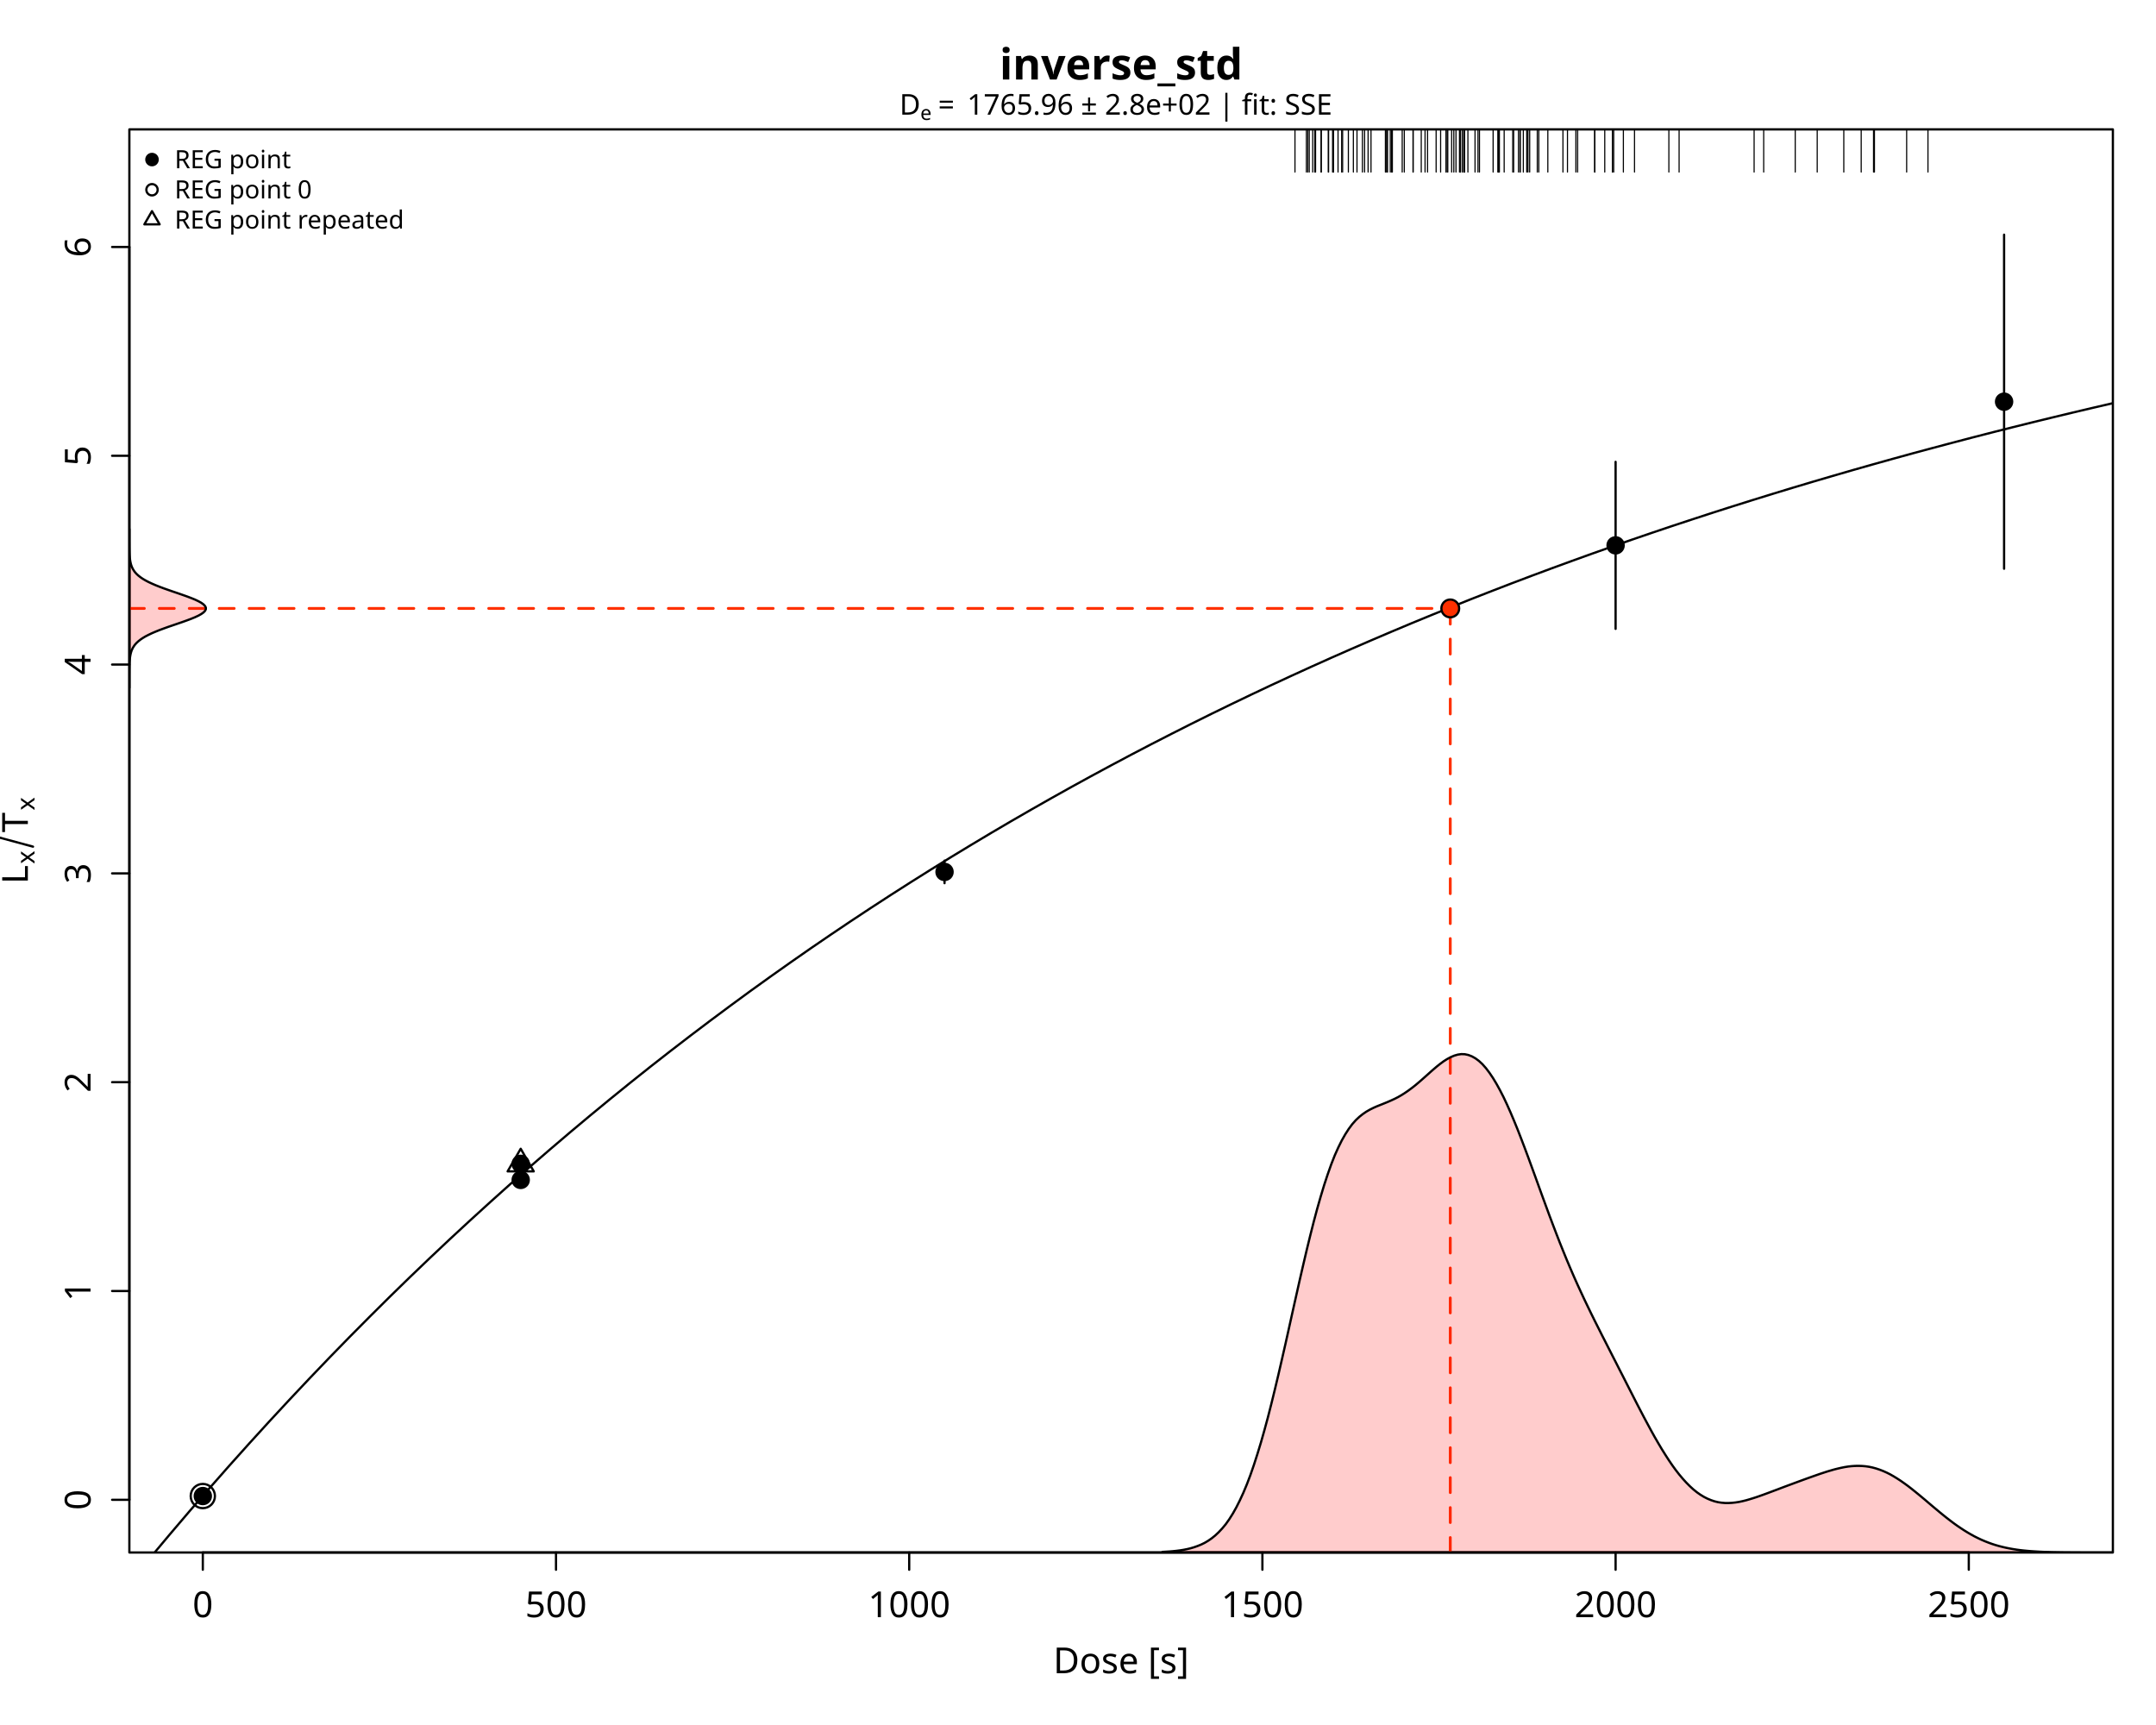
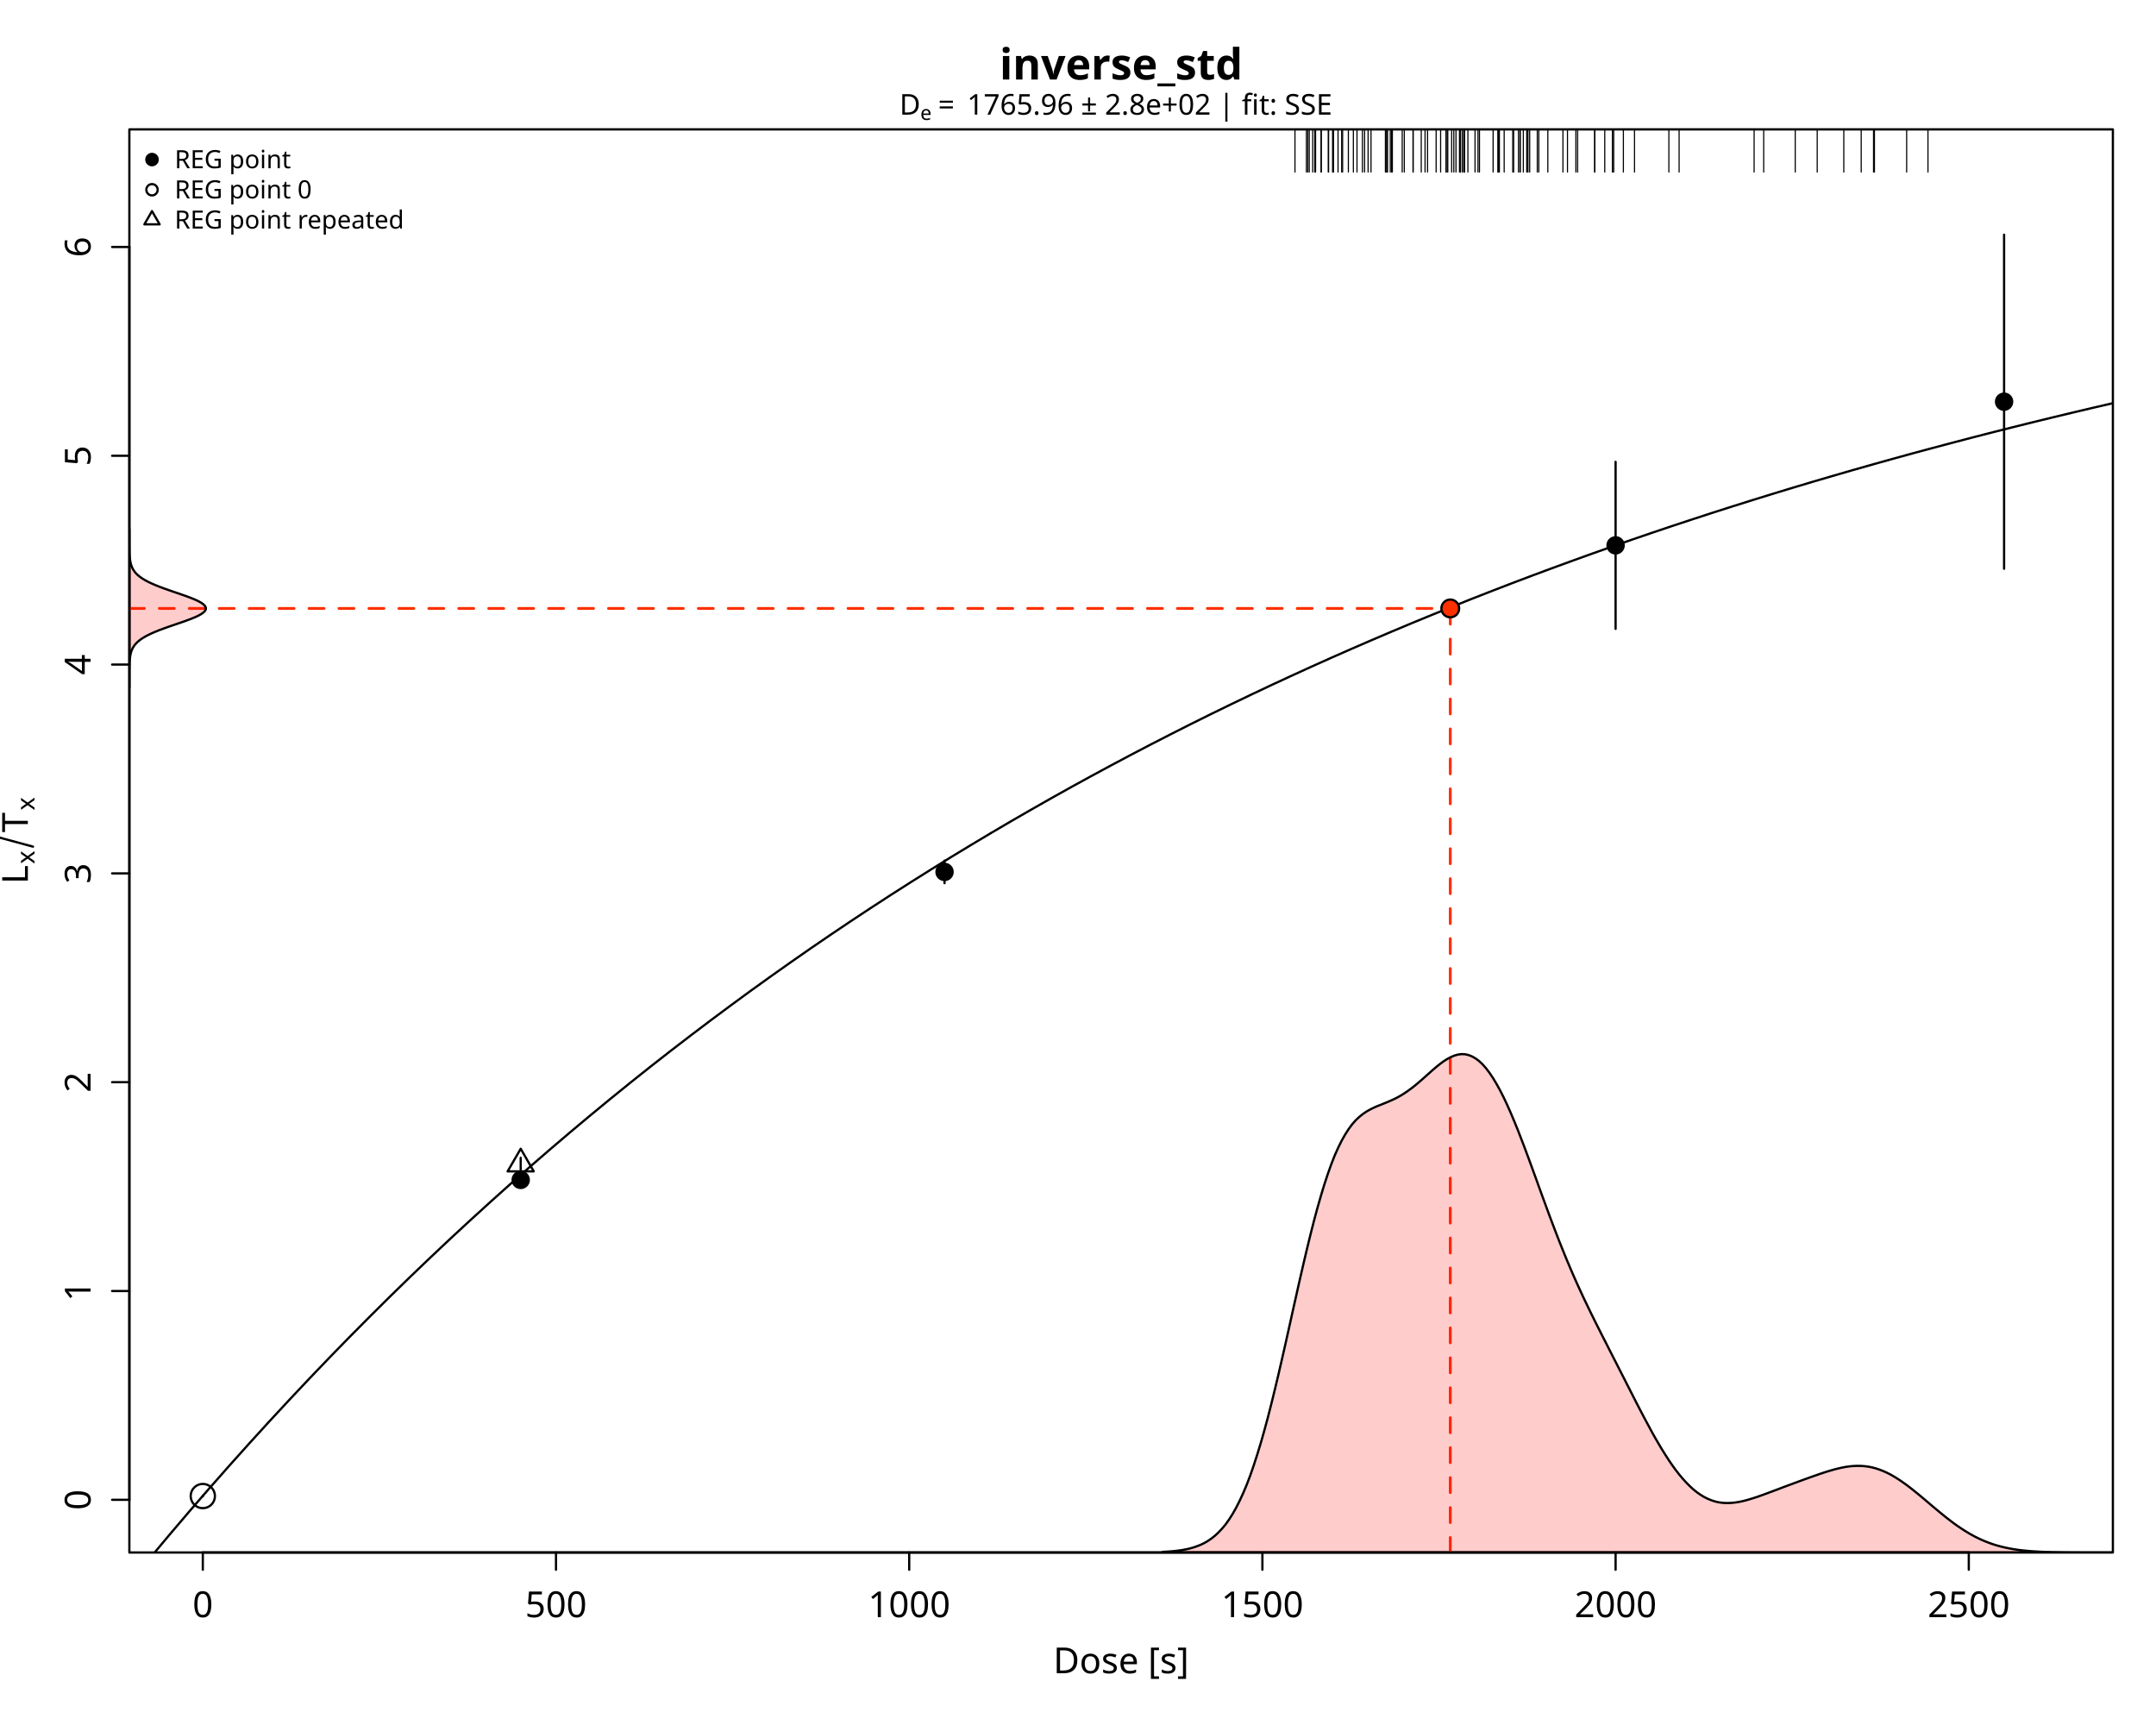
<svg xmlns="http://www.w3.org/2000/svg" class="svglite" data-engine-version="2.0" width="720.00pt" height="576.00pt" viewBox="0 0 720.00 576.00">
  <defs>
    <style type="text/css">
    .svglite line, .svglite polyline, .svglite polygon, .svglite path, .svglite rect, .svglite circle {
      fill: none;
      stroke: #000000;
      stroke-linecap: round;
      stroke-linejoin: round;
      stroke-miterlimit: 10.00;
    }
  </style>
  </defs>
  <rect width="100%" height="100%" style="stroke: none; fill: #FFFFFF;" />
  <defs>
    <clipPath id="cpMC4wMHw3MjAuMDB8MC4wMHw1NzYuMDA=">
      <rect x="0.00" y="0.00" width="720.00" height="576.00" />
    </clipPath>
  </defs>
  <g clip-path="url(#cpMC4wMHw3MjAuMDB8MC4wMHw1NzYuMDA=)">
</g>
  <defs>
    <clipPath id="cpNDMuMjB8NzA1LjYwfDQzLjIwfDUxOC40MA==">
      <rect x="43.20" y="43.20" width="662.40" height="475.20" />
    </clipPath>
  </defs>
  <g clip-path="url(#cpNDMuMjB8NzA1LjYwfDQzLjIwfDUxOC40MA==)">
    <circle cx="173.89" cy="393.99" r="2.70" style="stroke-width: 0.75; fill: #000000;" />
    <circle cx="315.43" cy="291.15" r="2.70" style="stroke-width: 0.75; fill: #000000;" />
    <circle cx="539.53" cy="182.10" r="2.70" style="stroke-width: 0.75; fill: #000000;" />
    <circle cx="669.27" cy="134.13" r="2.70" style="stroke-width: 0.75; fill: #000000;" />
-     <circle cx="173.89" cy="388.62" r="2.70" style="stroke-width: 0.75; fill: #000000;" />
-     <circle cx="67.73" cy="499.55" r="2.70" style="stroke-width: 0.75; fill: #000000;" />
  </g>
  <g clip-path="url(#cpMC4wMHw3MjAuMDB8MC4wMHw1NzYuMDA=)">
    <line x1="67.73" y1="518.40" x2="657.48" y2="518.40" style="stroke-width: 0.75;" />
    <line x1="67.73" y1="518.40" x2="67.73" y2="524.16" style="stroke-width: 0.75;" />
    <line x1="185.68" y1="518.40" x2="185.68" y2="524.16" style="stroke-width: 0.75;" />
    <line x1="303.63" y1="518.40" x2="303.63" y2="524.16" style="stroke-width: 0.75;" />
    <line x1="421.58" y1="518.40" x2="421.58" y2="524.16" style="stroke-width: 0.75;" />
    <line x1="539.53" y1="518.40" x2="539.53" y2="524.16" style="stroke-width: 0.75;" />
    <line x1="657.48" y1="518.40" x2="657.48" y2="524.16" style="stroke-width: 0.75;" />
    <text x="67.73" y="540.00" text-anchor="middle" style="font-size: 12.00px; font-family: sans;" textLength="6.67px" lengthAdjust="spacingAndGlyphs">0</text>
    <text x="185.68" y="540.00" text-anchor="middle" style="font-size: 12.00px; font-family: sans;" textLength="20.02px" lengthAdjust="spacingAndGlyphs">500</text>
    <text x="303.63" y="540.00" text-anchor="middle" style="font-size: 12.00px; font-family: sans;" textLength="26.70px" lengthAdjust="spacingAndGlyphs">1000</text>
    <text x="421.58" y="540.00" text-anchor="middle" style="font-size: 12.00px; font-family: sans;" textLength="26.70px" lengthAdjust="spacingAndGlyphs">1500</text>
    <text x="539.53" y="540.00" text-anchor="middle" style="font-size: 12.00px; font-family: sans;" textLength="26.70px" lengthAdjust="spacingAndGlyphs">2000</text>
    <text x="657.48" y="540.00" text-anchor="middle" style="font-size: 12.00px; font-family: sans;" textLength="26.70px" lengthAdjust="spacingAndGlyphs">2500</text>
    <line x1="43.20" y1="500.80" x2="43.20" y2="82.47" style="stroke-width: 0.75;" />
    <line x1="43.20" y1="500.80" x2="37.44" y2="500.80" style="stroke-width: 0.75;" />
    <line x1="43.20" y1="431.08" x2="37.44" y2="431.08" style="stroke-width: 0.75;" />
    <line x1="43.20" y1="361.36" x2="37.44" y2="361.36" style="stroke-width: 0.75;" />
    <line x1="43.20" y1="291.63" x2="37.44" y2="291.63" style="stroke-width: 0.75;" />
    <line x1="43.20" y1="221.91" x2="37.44" y2="221.91" style="stroke-width: 0.75;" />
    <line x1="43.20" y1="152.19" x2="37.44" y2="152.19" style="stroke-width: 0.75;" />
    <line x1="43.20" y1="82.47" x2="37.44" y2="82.47" style="stroke-width: 0.75;" />
    <text transform="translate(30.24,500.80) rotate(-90)" text-anchor="middle" style="font-size: 12.00px; font-family: sans;" textLength="6.67px" lengthAdjust="spacingAndGlyphs">0</text>
    <text transform="translate(30.24,431.08) rotate(-90)" text-anchor="middle" style="font-size: 12.00px; font-family: sans;" textLength="6.67px" lengthAdjust="spacingAndGlyphs">1</text>
    <text transform="translate(30.24,361.36) rotate(-90)" text-anchor="middle" style="font-size: 12.00px; font-family: sans;" textLength="6.67px" lengthAdjust="spacingAndGlyphs">2</text>
    <text transform="translate(30.24,291.63) rotate(-90)" text-anchor="middle" style="font-size: 12.00px; font-family: sans;" textLength="6.67px" lengthAdjust="spacingAndGlyphs">3</text>
    <text transform="translate(30.24,221.91) rotate(-90)" text-anchor="middle" style="font-size: 12.00px; font-family: sans;" textLength="6.67px" lengthAdjust="spacingAndGlyphs">4</text>
    <text transform="translate(30.24,152.19) rotate(-90)" text-anchor="middle" style="font-size: 12.00px; font-family: sans;" textLength="6.67px" lengthAdjust="spacingAndGlyphs">5</text>
    <text transform="translate(30.24,82.47) rotate(-90)" text-anchor="middle" style="font-size: 12.00px; font-family: sans;" textLength="6.67px" lengthAdjust="spacingAndGlyphs">6</text>
    <polygon points="43.20,518.40 705.60,518.40 705.60,43.20 43.20,43.20 " style="stroke-width: 0.75; fill: none;" />
    <text x="374.40" y="558.72" text-anchor="middle" style="font-size: 12.00px; font-family: sans;" textLength="44.03px" lengthAdjust="spacingAndGlyphs">Dose [s]</text>
    <text transform="translate(9.30,295.18) rotate(-90)" style="font-size: 12.00px; font-family: sans;" textLength="6.67px" lengthAdjust="spacingAndGlyphs">L</text>
    <text transform="translate(11.52,288.50) rotate(-90)" style="font-size: 8.40px; font-family: sans;" textLength="4.20px" lengthAdjust="spacingAndGlyphs">x</text>
    <polyline points="11.03,282.71 -0.69,279.54 " style="stroke-width: 0.75;" />
    <text transform="translate(9.30,277.96) rotate(-90)" style="font-size: 12.00px; font-family: sans;" textLength="7.33px" lengthAdjust="spacingAndGlyphs">T</text>
    <text transform="translate(11.52,270.63) rotate(-90)" style="font-size: 8.40px; font-family: sans;" textLength="4.20px" lengthAdjust="spacingAndGlyphs">x</text>
    <text x="374.40" y="26.56" text-anchor="middle" style="font-size: 14.40px; font-weight: bold; font-family: sans;" textLength="73.66px" lengthAdjust="spacingAndGlyphs">inverse_std</text>
  </g>
  <g clip-path="url(#cpNDMuMjB8NzA1LjYwfDQzLjIwfDUxOC40MA==)">
    <polyline points="43.20,528.61 49.89,520.48 56.58,512.50 63.27,504.64 67.73,499.48 69.96,496.92 76.65,489.33 83.35,481.86 90.04,474.52 96.73,467.31 103.42,460.21 110.11,453.23 116.80,446.37 123.49,439.63 130.18,432.99 136.87,426.47 143.56,420.06 150.25,413.75 156.95,407.55 163.64,401.46 170.33,395.46 177.02,389.57 183.71,383.78 190.40,378.08 197.09,372.48 203.78,366.97 210.47,361.55 217.16,356.22 223.85,350.99 230.55,345.84 237.24,340.78 243.93,335.80 250.62,330.90 257.31,326.09 264.00,321.36 270.69,316.70 277.38,312.13 284.07,307.63 290.76,303.21 297.45,298.86 304.15,294.58 310.84,290.38 317.53,286.24 324.22,282.18 330.91,278.18 337.60,274.25 344.29,270.39 350.98,266.59 357.67,262.85 364.36,259.18 371.05,255.57 377.75,252.01 384.44,248.52 391.13,245.09 397.82,241.71 404.51,238.39 411.20,235.13 417.89,231.92 424.58,228.76 431.27,225.66 437.96,222.61 444.65,219.61 451.35,216.66 458.04,213.76 464.73,210.91 471.42,208.10 478.11,205.35 484.80,202.64 491.49,199.97 498.18,197.35 504.87,194.77 511.56,192.24 518.25,189.75 524.95,187.30 531.64,184.89 538.33,182.52 545.02,180.19 551.71,177.90 558.40,175.65 565.09,173.44 571.78,171.26 578.47,169.12 585.16,167.02 591.85,164.95 598.55,162.91 605.24,160.91 611.93,158.95 618.62,157.01 625.31,155.11 632.00,153.24 638.69,151.40 645.38,149.60 652.07,147.82 658.76,146.07 665.45,144.35 672.15,142.66 678.84,141.00 685.53,139.37 692.22,137.76 698.91,136.18 705.60,134.63 " style="stroke-width: 0.75;" />
    <line x1="173.89" y1="396.01" x2="173.89" y2="391.96" style="stroke-width: 0.75;" />
    <line x1="315.43" y1="294.91" x2="315.43" y2="287.38" style="stroke-width: 0.75;" />
    <line x1="539.53" y1="209.99" x2="539.53" y2="154.21" style="stroke-width: 0.75;" />
    <line x1="669.27" y1="189.91" x2="669.27" y2="78.36" style="stroke-width: 0.75;" />
    <line x1="173.89" y1="390.64" x2="173.89" y2="386.60" style="stroke-width: 0.75;" />
    <line x1="67.73" y1="499.68" x2="67.73" y2="499.41" style="stroke-width: 0.75;" />
    <polygon points="173.89,383.58 178.25,391.14 169.52,391.14 " style="stroke-width: 0.75; fill: none;" />
    <polyline points="43.20,203.16 484.32,203.16 " style="stroke-width: 0.94; stroke: #FF3000; stroke-dasharray: 5.00,5.00;" />
    <polyline points="484.32,518.40 484.32,203.16 " style="stroke-width: 0.94; stroke: #FF3000; stroke-dasharray: 5.00,5.00;" />
    <circle cx="484.32" cy="203.16" r="2.97" style="stroke-width: 0.75; fill: #FF3000;" />
    <polygon points="388.20,518.20 389.38,518.13 390.55,518.06 391.73,517.96 392.90,517.84 394.07,517.69 395.25,517.50 396.42,517.27 397.60,516.99 398.77,516.64 399.94,516.23 401.12,515.75 402.29,515.18 403.47,514.48 404.64,513.67 405.82,512.72 406.99,511.62 408.16,510.37 409.34,508.95 410.51,507.30 411.69,505.43 412.86,503.35 414.03,501.03 415.21,498.47 416.38,495.67 417.56,492.57 418.73,489.19 419.90,485.56 421.08,481.69 422.25,477.57 423.43,473.22 424.60,468.63 425.77,463.85 426.95,458.90 428.12,453.82 429.30,448.65 430.47,443.40 431.64,438.12 432.82,432.86 433.99,427.65 435.17,422.53 436.34,417.54 437.52,412.70 438.69,408.07 439.86,403.69 441.04,399.56 442.21,395.69 443.39,392.11 444.56,388.81 445.73,385.83 446.91,383.19 448.08,380.83 449.26,378.75 450.43,376.93 451.60,375.36 452.78,374.03 453.95,372.93 455.13,371.99 456.30,371.19 457.47,370.52 458.65,369.93 459.82,369.41 461.00,368.94 462.17,368.47 463.34,367.99 464.52,367.48 465.69,366.94 466.87,366.34 468.04,365.67 469.21,364.92 470.39,364.11 471.56,363.24 472.74,362.31 473.91,361.32 475.09,360.29 476.26,359.25 477.43,358.20 478.61,357.16 479.78,356.16 480.96,355.22 482.13,354.36 483.30,353.62 484.48,352.99 485.65,352.49 486.83,352.15 488.00,351.98 489.17,352.02 490.35,352.27 491.52,352.72 492.70,353.38 493.87,354.24 495.04,355.32 496.22,356.65 497.39,358.19 498.57,359.94 499.74,361.88 500.91,364.00 502.09,366.30 503.26,368.79 504.44,371.44 505.61,374.21 506.79,377.10 507.96,380.10 509.13,383.17 510.31,386.33 511.48,389.53 512.66,392.76 513.83,396.00 515.00,399.23 516.18,402.45 517.35,405.64 518.53,408.77 519.70,411.84 520.87,414.85 522.05,417.79 523.22,420.66 524.40,423.45 525.57,426.16 526.74,428.79 527.92,431.36 529.09,433.87 530.27,436.33 531.44,438.74 532.61,441.11 533.79,443.45 534.96,445.78 536.14,448.09 537.31,450.39 538.48,452.69 539.66,454.99 540.83,457.30 542.01,459.60 543.18,461.91 544.36,464.22 545.53,466.52 546.70,468.81 547.88,471.08 549.05,473.32 550.23,475.52 551.40,477.69 552.57,479.80 553.75,481.84 554.92,483.81 556.10,485.70 557.27,487.52 558.44,489.24 559.62,490.87 560.79,492.37 561.97,493.77 563.14,495.06 564.31,496.24 565.49,497.32 566.66,498.27 567.84,499.10 569.01,499.81 570.18,500.41 571.36,500.90 572.53,501.30 573.71,501.59 574.88,501.77 576.06,501.87 577.23,501.88 578.40,501.82 579.58,501.69 580.75,501.51 581.93,501.26 583.10,500.97 584.27,500.63 585.45,500.27 586.62,499.89 587.80,499.48 588.97,499.06 590.14,498.63 591.32,498.19 592.49,497.75 593.67,497.31 594.84,496.86 596.01,496.42 597.19,495.98 598.36,495.55 599.54,495.11 600.71,494.68 601.88,494.25 603.06,493.82 604.23,493.40 605.41,492.98 606.58,492.57 607.75,492.16 608.93,491.77 610.10,491.39 611.28,491.04 612.45,490.70 613.63,490.40 614.80,490.13 615.97,489.89 617.15,489.70 618.32,489.57 619.50,489.49 620.67,489.47 621.84,489.51 623.02,489.61 624.19,489.78 625.37,490.03 626.54,490.35 627.71,490.74 628.89,491.20 630.06,491.72 631.24,492.31 632.41,492.98 633.58,493.70 634.76,494.47 635.93,495.29 637.11,496.15 638.28,497.05 639.45,497.99 640.63,498.95 641.80,499.92 642.98,500.91 644.15,501.91 645.33,502.91 646.50,503.89 647.67,504.87 648.85,505.83 650.02,506.77 651.20,507.68 652.37,508.57 653.54,509.41 654.72,510.21 655.89,510.98 657.07,511.71 658.24,512.39 659.41,513.03 660.59,513.62 661.76,514.17 662.94,514.67 664.11,515.13 665.28,515.55 666.46,515.93 667.63,516.26 668.81,516.56 669.98,516.83 671.15,517.06 672.33,517.27 673.50,517.45 674.68,517.61 675.85,517.74 677.02,517.85 678.20,517.95 679.37,518.03 680.55,518.10 681.72,518.16 682.90,518.21 684.07,518.24 685.24,518.28 686.42,518.30 687.59,518.32 688.77,518.34 689.94,518.35 691.11,518.36 692.29,518.37 693.46,518.38 694.64,518.38 695.81,518.39 696.98,518.39 698.16,518.39 699.33,518.40 700.51,518.40 701.68,518.40 702.85,518.40 704.03,518.40 705.20,518.40 706.38,518.40 707.55,518.40 708.72,518.40 709.90,518.40 711.07,518.40 712.25,518.40 713.42,518.40 714.60,518.40 715.77,518.40 716.94,518.40 718.12,518.40 719.29,518.40 720.47,518.40 721.64,518.40 722.81,518.40 723.99,518.40 725.16,518.40 726.34,518.40 727.51,518.40 728.68,518.40 729.86,518.40 731.03,518.40 732.21,518.40 733.38,518.40 734.55,518.40 735.73,518.40 736.90,518.40 738.08,518.40 739.25,518.40 740.42,518.40 741.60,518.40 742.77,518.40 743.95,518.40 745.12,518.40 746.30,518.40 747.47,518.40 748.64,518.40 749.82,518.40 750.99,518.40 752.17,518.40 753.34,518.40 754.51,518.40 755.69,518.40 756.86,518.40 758.04,518.40 759.21,518.40 760.38,518.40 761.56,518.40 762.73,518.40 763.91,518.40 765.08,518.40 766.25,518.40 767.43,518.40 768.60,518.40 769.78,518.40 770.95,518.40 772.12,518.40 773.30,518.40 774.47,518.40 775.65,518.40 776.82,518.40 777.99,518.40 779.17,518.40 780.34,518.40 781.52,518.40 782.69,518.40 783.87,518.40 785.04,518.40 786.21,518.40 787.39,518.40 788.56,518.40 789.74,518.40 790.91,518.40 792.08,518.40 793.26,518.40 794.43,518.40 795.61,518.40 796.78,518.40 797.95,518.40 799.13,518.40 800.30,518.40 801.48,518.40 802.65,518.40 803.82,518.40 805.00,518.40 806.17,518.40 807.35,518.40 808.52,518.40 809.69,518.40 810.87,518.40 812.04,518.40 813.22,518.40 814.39,518.40 815.57,518.40 816.74,518.40 817.91,518.40 819.09,518.40 820.26,518.40 821.44,518.40 822.61,518.40 823.78,518.40 824.96,518.40 826.13,518.40 827.31,518.40 828.48,518.40 829.65,518.40 830.83,518.40 832.00,518.40 833.18,518.40 834.35,518.40 835.52,518.40 836.70,518.40 837.87,518.40 839.05,518.40 840.22,518.40 841.39,518.40 842.57,518.40 843.74,518.40 844.92,518.40 846.09,518.40 847.26,518.40 848.44,518.40 849.61,518.40 850.79,518.40 851.96,518.40 853.14,518.40 854.31,518.40 855.48,518.40 856.66,518.40 857.83,518.40 859.01,518.40 860.18,518.40 861.35,518.40 862.53,518.40 863.70,518.40 864.88,518.40 866.05,518.40 867.22,518.40 868.40,518.40 869.57,518.40 870.75,518.40 871.92,518.40 873.09,518.40 874.27,518.40 875.44,518.40 876.62,518.40 877.79,518.40 878.96,518.40 880.14,518.40 881.31,518.40 882.49,518.40 883.66,518.40 884.84,518.40 886.01,518.40 887.18,518.40 888.36,518.40 889.53,518.39 890.71,518.39 891.88,518.39 893.05,518.39 894.23,518.38 895.40,518.38 896.58,518.37 897.75,518.36 898.92,518.35 900.10,518.34 901.27,518.32 902.45,518.30 903.62,518.28 904.79,518.25 905.97,518.22 907.14,518.17 908.32,518.13 909.49,518.07 910.66,518.01 911.84,517.93 913.01,517.84 914.19,517.74 915.36,517.63 916.53,517.51 917.71,517.37 918.88,517.22 920.06,517.05 921.23,516.87 922.41,516.68 923.58,516.48 924.75,516.26 925.93,516.04 927.10,515.80 928.28,515.57 929.45,515.33 930.62,515.09 931.80,514.86 932.97,514.63 934.15,514.42 935.32,514.22 936.49,514.03 937.67,513.87 938.84,513.73 940.02,513.62 941.19,513.53 942.36,513.48 943.54,513.45 944.71,513.45 945.89,513.49 947.06,513.56 948.23,513.66 949.41,513.78 950.58,513.93 951.76,514.10 952.93,514.29 954.11,514.50 955.28,514.72 956.45,514.95 957.63,515.18 958.80,515.42 959.98,515.66 961.15,515.89 962.32,516.12 963.50,516.34 964.67,516.56 965.85,516.76 967.02,516.94 968.19,517.12 969.37,517.28 970.54,517.42 971.72,517.56 972.89,517.68 974.06,517.78 975.24,517.88 976.41,517.96 977.59,518.03 978.76,518.09 979.93,518.15 981.11,518.19 982.28,518.23 983.46,518.26 984.63,518.29 985.80,518.31 986.98,518.33 988.15,518.34 988.15,518.40 388.20,518.40 " style="stroke-width: 0.75; fill: #FF0000; fill-opacity: 0.20;" />
    <polygon points="43.20,229.65 43.20,229.12 43.20,228.58 43.20,228.05 43.20,227.51 43.20,226.98 43.20,226.44 43.20,225.91 43.20,225.37 43.21,224.83 43.21,224.30 43.21,223.76 43.22,223.23 43.23,222.69 43.24,222.16 43.26,221.62 43.28,221.09 43.32,220.55 43.36,220.02 43.42,219.48 43.50,218.95 43.61,218.41 43.74,217.88 43.91,217.34 44.13,216.81 44.40,216.27 44.73,215.74 45.13,215.20 45.62,214.67 46.20,214.13 46.88,213.59 47.66,213.06 48.56,212.52 49.58,211.99 50.71,211.45 51.95,210.92 53.29,210.38 54.72,209.85 56.22,209.31 57.77,208.78 59.34,208.24 60.89,207.71 62.39,207.17 63.81,206.64 65.12,206.10 66.26,205.57 67.22,205.03 67.97,204.50 68.48,203.96 68.74,203.43 68.74,202.89 68.48,202.36 67.97,201.82 67.22,201.28 66.26,200.75 65.12,200.21 63.81,199.68 62.39,199.14 60.89,198.61 59.34,198.07 57.77,197.54 56.22,197.00 54.72,196.47 53.29,195.93 51.95,195.40 50.71,194.86 49.58,194.33 48.56,193.79 47.66,193.26 46.88,192.72 46.20,192.19 45.62,191.65 45.13,191.12 44.73,190.58 44.40,190.04 44.13,189.51 43.91,188.97 43.74,188.44 43.61,187.90 43.50,187.37 43.42,186.83 43.36,186.30 43.32,185.76 43.28,185.23 43.26,184.69 43.24,184.16 43.23,183.62 43.22,183.09 43.21,182.55 43.21,182.02 43.21,181.48 43.20,180.95 43.20,180.41 43.20,179.88 43.20,179.34 43.20,178.80 43.20,178.27 43.20,177.73 43.20,177.20 43.20,176.66 " style="stroke-width: 0.75; fill: #FF0000; fill-opacity: 0.20;" />
    <circle cx="67.73" cy="499.55" r="4.05" style="stroke-width: 0.75;" />
  </g>
  <g clip-path="url(#cpMC4wMHw3MjAuMDB8MC4wMHw1NzYuMDA=)">
    <line x1="432.46" y1="43.20" x2="432.46" y2="57.46" style="stroke-width: 0.38;" />
    <line x1="436.27" y1="43.20" x2="436.27" y2="57.46" style="stroke-width: 0.38;" />
    <line x1="436.73" y1="43.20" x2="436.73" y2="57.46" style="stroke-width: 0.38;" />
    <line x1="437.23" y1="43.20" x2="437.23" y2="57.46" style="stroke-width: 0.38;" />
    <line x1="438.38" y1="43.20" x2="438.38" y2="57.46" style="stroke-width: 0.38;" />
    <line x1="439.07" y1="43.20" x2="439.07" y2="57.46" style="stroke-width: 0.38;" />
    <line x1="439.34" y1="43.20" x2="439.34" y2="57.46" style="stroke-width: 0.38;" />
    <line x1="441.17" y1="43.20" x2="441.17" y2="57.46" style="stroke-width: 0.38;" />
    <line x1="441.25" y1="43.20" x2="441.25" y2="57.46" style="stroke-width: 0.38;" />
    <line x1="443.58" y1="43.20" x2="443.58" y2="57.46" style="stroke-width: 0.38;" />
    <line x1="443.69" y1="43.20" x2="443.69" y2="57.46" style="stroke-width: 0.38;" />
    <line x1="445.02" y1="43.20" x2="445.02" y2="57.46" style="stroke-width: 0.38;" />
    <line x1="445.26" y1="43.20" x2="445.26" y2="57.46" style="stroke-width: 0.38;" />
    <line x1="445.31" y1="43.20" x2="445.31" y2="57.46" style="stroke-width: 0.38;" />
    <line x1="446.84" y1="43.20" x2="446.84" y2="57.46" style="stroke-width: 0.38;" />
    <line x1="448.05" y1="43.20" x2="448.05" y2="57.46" style="stroke-width: 0.38;" />
    <line x1="448.37" y1="43.20" x2="448.37" y2="57.46" style="stroke-width: 0.38;" />
    <line x1="450.29" y1="43.20" x2="450.29" y2="57.46" style="stroke-width: 0.38;" />
    <line x1="451.96" y1="43.20" x2="451.96" y2="57.46" style="stroke-width: 0.38;" />
    <line x1="453.17" y1="43.20" x2="453.17" y2="57.46" style="stroke-width: 0.38;" />
    <line x1="454.98" y1="43.20" x2="454.98" y2="57.46" style="stroke-width: 0.38;" />
    <line x1="455.71" y1="43.20" x2="455.71" y2="57.46" style="stroke-width: 0.38;" />
    <line x1="456.88" y1="43.20" x2="456.88" y2="57.46" style="stroke-width: 0.38;" />
    <line x1="457.85" y1="43.20" x2="457.85" y2="57.46" style="stroke-width: 0.38;" />
    <line x1="462.66" y1="43.20" x2="462.66" y2="57.46" style="stroke-width: 0.38;" />
    <line x1="463.11" y1="43.20" x2="463.11" y2="57.46" style="stroke-width: 0.38;" />
    <line x1="463.12" y1="43.20" x2="463.12" y2="57.46" style="stroke-width: 0.38;" />
    <line x1="463.37" y1="43.20" x2="463.37" y2="57.46" style="stroke-width: 0.38;" />
    <line x1="464.29" y1="43.20" x2="464.29" y2="57.46" style="stroke-width: 0.38;" />
    <line x1="464.73" y1="43.20" x2="464.73" y2="57.46" style="stroke-width: 0.38;" />
    <line x1="464.98" y1="43.20" x2="464.98" y2="57.46" style="stroke-width: 0.38;" />
    <line x1="468.27" y1="43.20" x2="468.27" y2="57.46" style="stroke-width: 0.38;" />
    <line x1="468.97" y1="43.20" x2="468.97" y2="57.46" style="stroke-width: 0.38;" />
    <line x1="471.87" y1="43.20" x2="471.87" y2="57.46" style="stroke-width: 0.38;" />
    <line x1="471.94" y1="43.20" x2="471.94" y2="57.46" style="stroke-width: 0.38;" />
    <line x1="474.63" y1="43.20" x2="474.63" y2="57.46" style="stroke-width: 0.38;" />
    <line x1="475.90" y1="43.20" x2="475.90" y2="57.46" style="stroke-width: 0.38;" />
    <line x1="476.74" y1="43.20" x2="476.74" y2="57.46" style="stroke-width: 0.38;" />
    <line x1="479.60" y1="43.20" x2="479.60" y2="57.46" style="stroke-width: 0.38;" />
    <line x1="481.10" y1="43.20" x2="481.10" y2="57.46" style="stroke-width: 0.38;" />
    <line x1="482.88" y1="43.20" x2="482.88" y2="57.46" style="stroke-width: 0.38;" />
    <line x1="483.27" y1="43.20" x2="483.27" y2="57.46" style="stroke-width: 0.38;" />
    <line x1="483.49" y1="43.20" x2="483.49" y2="57.46" style="stroke-width: 0.38;" />
    <line x1="484.78" y1="43.20" x2="484.78" y2="57.46" style="stroke-width: 0.38;" />
    <line x1="485.50" y1="43.20" x2="485.50" y2="57.46" style="stroke-width: 0.38;" />
    <line x1="486.23" y1="43.20" x2="486.23" y2="57.46" style="stroke-width: 0.38;" />
    <line x1="487.40" y1="43.20" x2="487.40" y2="57.46" style="stroke-width: 0.38;" />
    <line x1="487.65" y1="43.20" x2="487.65" y2="57.46" style="stroke-width: 0.38;" />
    <line x1="487.71" y1="43.20" x2="487.71" y2="57.46" style="stroke-width: 0.38;" />
    <line x1="488.31" y1="43.20" x2="488.31" y2="57.46" style="stroke-width: 0.38;" />
    <line x1="488.80" y1="43.20" x2="488.80" y2="57.46" style="stroke-width: 0.38;" />
    <line x1="488.93" y1="43.20" x2="488.93" y2="57.46" style="stroke-width: 0.38;" />
    <line x1="489.12" y1="43.20" x2="489.12" y2="57.46" style="stroke-width: 0.38;" />
    <line x1="490.21" y1="43.20" x2="490.21" y2="57.46" style="stroke-width: 0.38;" />
    <line x1="492.59" y1="43.20" x2="492.59" y2="57.46" style="stroke-width: 0.38;" />
    <line x1="493.58" y1="43.20" x2="493.58" y2="57.46" style="stroke-width: 0.38;" />
    <line x1="494.07" y1="43.20" x2="494.07" y2="57.46" style="stroke-width: 0.38;" />
    <line x1="498.63" y1="43.20" x2="498.63" y2="57.46" style="stroke-width: 0.38;" />
    <line x1="500.21" y1="43.20" x2="500.21" y2="57.46" style="stroke-width: 0.38;" />
    <line x1="500.42" y1="43.20" x2="500.42" y2="57.46" style="stroke-width: 0.38;" />
    <line x1="500.55" y1="43.20" x2="500.55" y2="57.46" style="stroke-width: 0.38;" />
    <line x1="500.72" y1="43.20" x2="500.72" y2="57.46" style="stroke-width: 0.38;" />
    <line x1="502.32" y1="43.20" x2="502.32" y2="57.46" style="stroke-width: 0.38;" />
    <line x1="505.18" y1="43.20" x2="505.18" y2="57.46" style="stroke-width: 0.38;" />
    <line x1="505.49" y1="43.20" x2="505.49" y2="57.46" style="stroke-width: 0.38;" />
    <line x1="507.09" y1="43.20" x2="507.09" y2="57.46" style="stroke-width: 0.38;" />
    <line x1="507.60" y1="43.20" x2="507.60" y2="57.46" style="stroke-width: 0.38;" />
    <line x1="507.69" y1="43.20" x2="507.69" y2="57.46" style="stroke-width: 0.38;" />
    <line x1="508.72" y1="43.20" x2="508.72" y2="57.46" style="stroke-width: 0.38;" />
    <line x1="509.86" y1="43.20" x2="509.86" y2="57.46" style="stroke-width: 0.38;" />
    <line x1="510.27" y1="43.20" x2="510.27" y2="57.46" style="stroke-width: 0.38;" />
    <line x1="510.84" y1="43.20" x2="510.84" y2="57.46" style="stroke-width: 0.38;" />
    <line x1="513.38" y1="43.20" x2="513.38" y2="57.46" style="stroke-width: 0.38;" />
    <line x1="513.89" y1="43.20" x2="513.89" y2="57.46" style="stroke-width: 0.38;" />
    <line x1="516.90" y1="43.20" x2="516.90" y2="57.46" style="stroke-width: 0.38;" />
    <line x1="521.95" y1="43.20" x2="521.95" y2="57.46" style="stroke-width: 0.38;" />
    <line x1="523.46" y1="43.20" x2="523.46" y2="57.46" style="stroke-width: 0.38;" />
    <line x1="526.27" y1="43.20" x2="526.27" y2="57.46" style="stroke-width: 0.38;" />
    <line x1="526.86" y1="43.20" x2="526.86" y2="57.46" style="stroke-width: 0.38;" />
    <line x1="532.53" y1="43.20" x2="532.53" y2="57.46" style="stroke-width: 0.38;" />
    <line x1="532.61" y1="43.20" x2="532.61" y2="57.46" style="stroke-width: 0.38;" />
    <line x1="535.91" y1="43.20" x2="535.91" y2="57.46" style="stroke-width: 0.38;" />
    <line x1="538.46" y1="43.20" x2="538.46" y2="57.46" style="stroke-width: 0.38;" />
    <line x1="538.49" y1="43.20" x2="538.49" y2="57.46" style="stroke-width: 0.38;" />
    <line x1="538.90" y1="43.20" x2="538.90" y2="57.46" style="stroke-width: 0.38;" />
    <line x1="542.13" y1="43.20" x2="542.13" y2="57.46" style="stroke-width: 0.38;" />
    <line x1="545.85" y1="43.20" x2="545.85" y2="57.46" style="stroke-width: 0.38;" />
    <line x1="557.32" y1="43.20" x2="557.32" y2="57.46" style="stroke-width: 0.38;" />
    <line x1="560.74" y1="43.20" x2="560.74" y2="57.46" style="stroke-width: 0.38;" />
    <line x1="585.79" y1="43.20" x2="585.79" y2="57.46" style="stroke-width: 0.38;" />
    <line x1="588.99" y1="43.20" x2="588.99" y2="57.46" style="stroke-width: 0.38;" />
    <line x1="599.52" y1="43.20" x2="599.52" y2="57.46" style="stroke-width: 0.38;" />
    <line x1="606.86" y1="43.20" x2="606.86" y2="57.46" style="stroke-width: 0.38;" />
    <line x1="615.74" y1="43.20" x2="615.74" y2="57.46" style="stroke-width: 0.38;" />
    <line x1="621.55" y1="43.20" x2="621.55" y2="57.46" style="stroke-width: 0.38;" />
    <line x1="625.67" y1="43.20" x2="625.67" y2="57.46" style="stroke-width: 0.38;" />
    <line x1="625.97" y1="43.20" x2="625.97" y2="57.46" style="stroke-width: 0.38;" />
    <line x1="636.73" y1="43.20" x2="636.73" y2="57.46" style="stroke-width: 0.38;" />
    <line x1="643.85" y1="43.20" x2="643.85" y2="57.46" style="stroke-width: 0.38;" />
    <text x="300.39" y="38.29" style="font-size: 9.60px; font-family: sans;" textLength="6.94px" lengthAdjust="spacingAndGlyphs">D</text>
    <text x="307.32" y="40.06" style="font-size: 6.72px; font-family: sans;" textLength="3.74px" lengthAdjust="spacingAndGlyphs">e</text>
    <text x="313.28" y="38.29" style="font-size: 9.60px; font-family: sans;" textLength="7.45px" lengthAdjust="spacingAndGlyphs">=</text>
    <text x="322.96" y="38.29" style="font-size: 9.60px; font-family: sans;" textLength="125.46px" lengthAdjust="spacingAndGlyphs">1765.96 ± 2.8e+02  |  fit: SSE</text>
  </g>
  <g clip-path="url(#cpNDMuMjB8NzA1LjYwfDQzLjIwfDUxOC40MA==)">
    <circle cx="50.76" cy="53.28" r="1.89" style="stroke-width: 0.75; fill: #000000;" />
    <circle cx="50.76" cy="63.36" r="1.89" style="stroke-width: 0.75;" />
    <polygon points="50.76,70.50 53.31,74.91 48.21,74.91 " style="stroke-width: 0.75; fill: none;" />
    <text x="58.32" y="56.17" style="font-size: 8.40px; font-family: sans;" textLength="38.76px" lengthAdjust="spacingAndGlyphs">REG point</text>
    <text x="58.32" y="66.25" style="font-size: 8.40px; font-family: sans;" textLength="45.76px" lengthAdjust="spacingAndGlyphs">REG point 0</text>
    <text x="58.32" y="76.33" style="font-size: 8.40px; font-family: sans;" textLength="74.25px" lengthAdjust="spacingAndGlyphs">REG point repeated</text>
  </g>
</svg>
